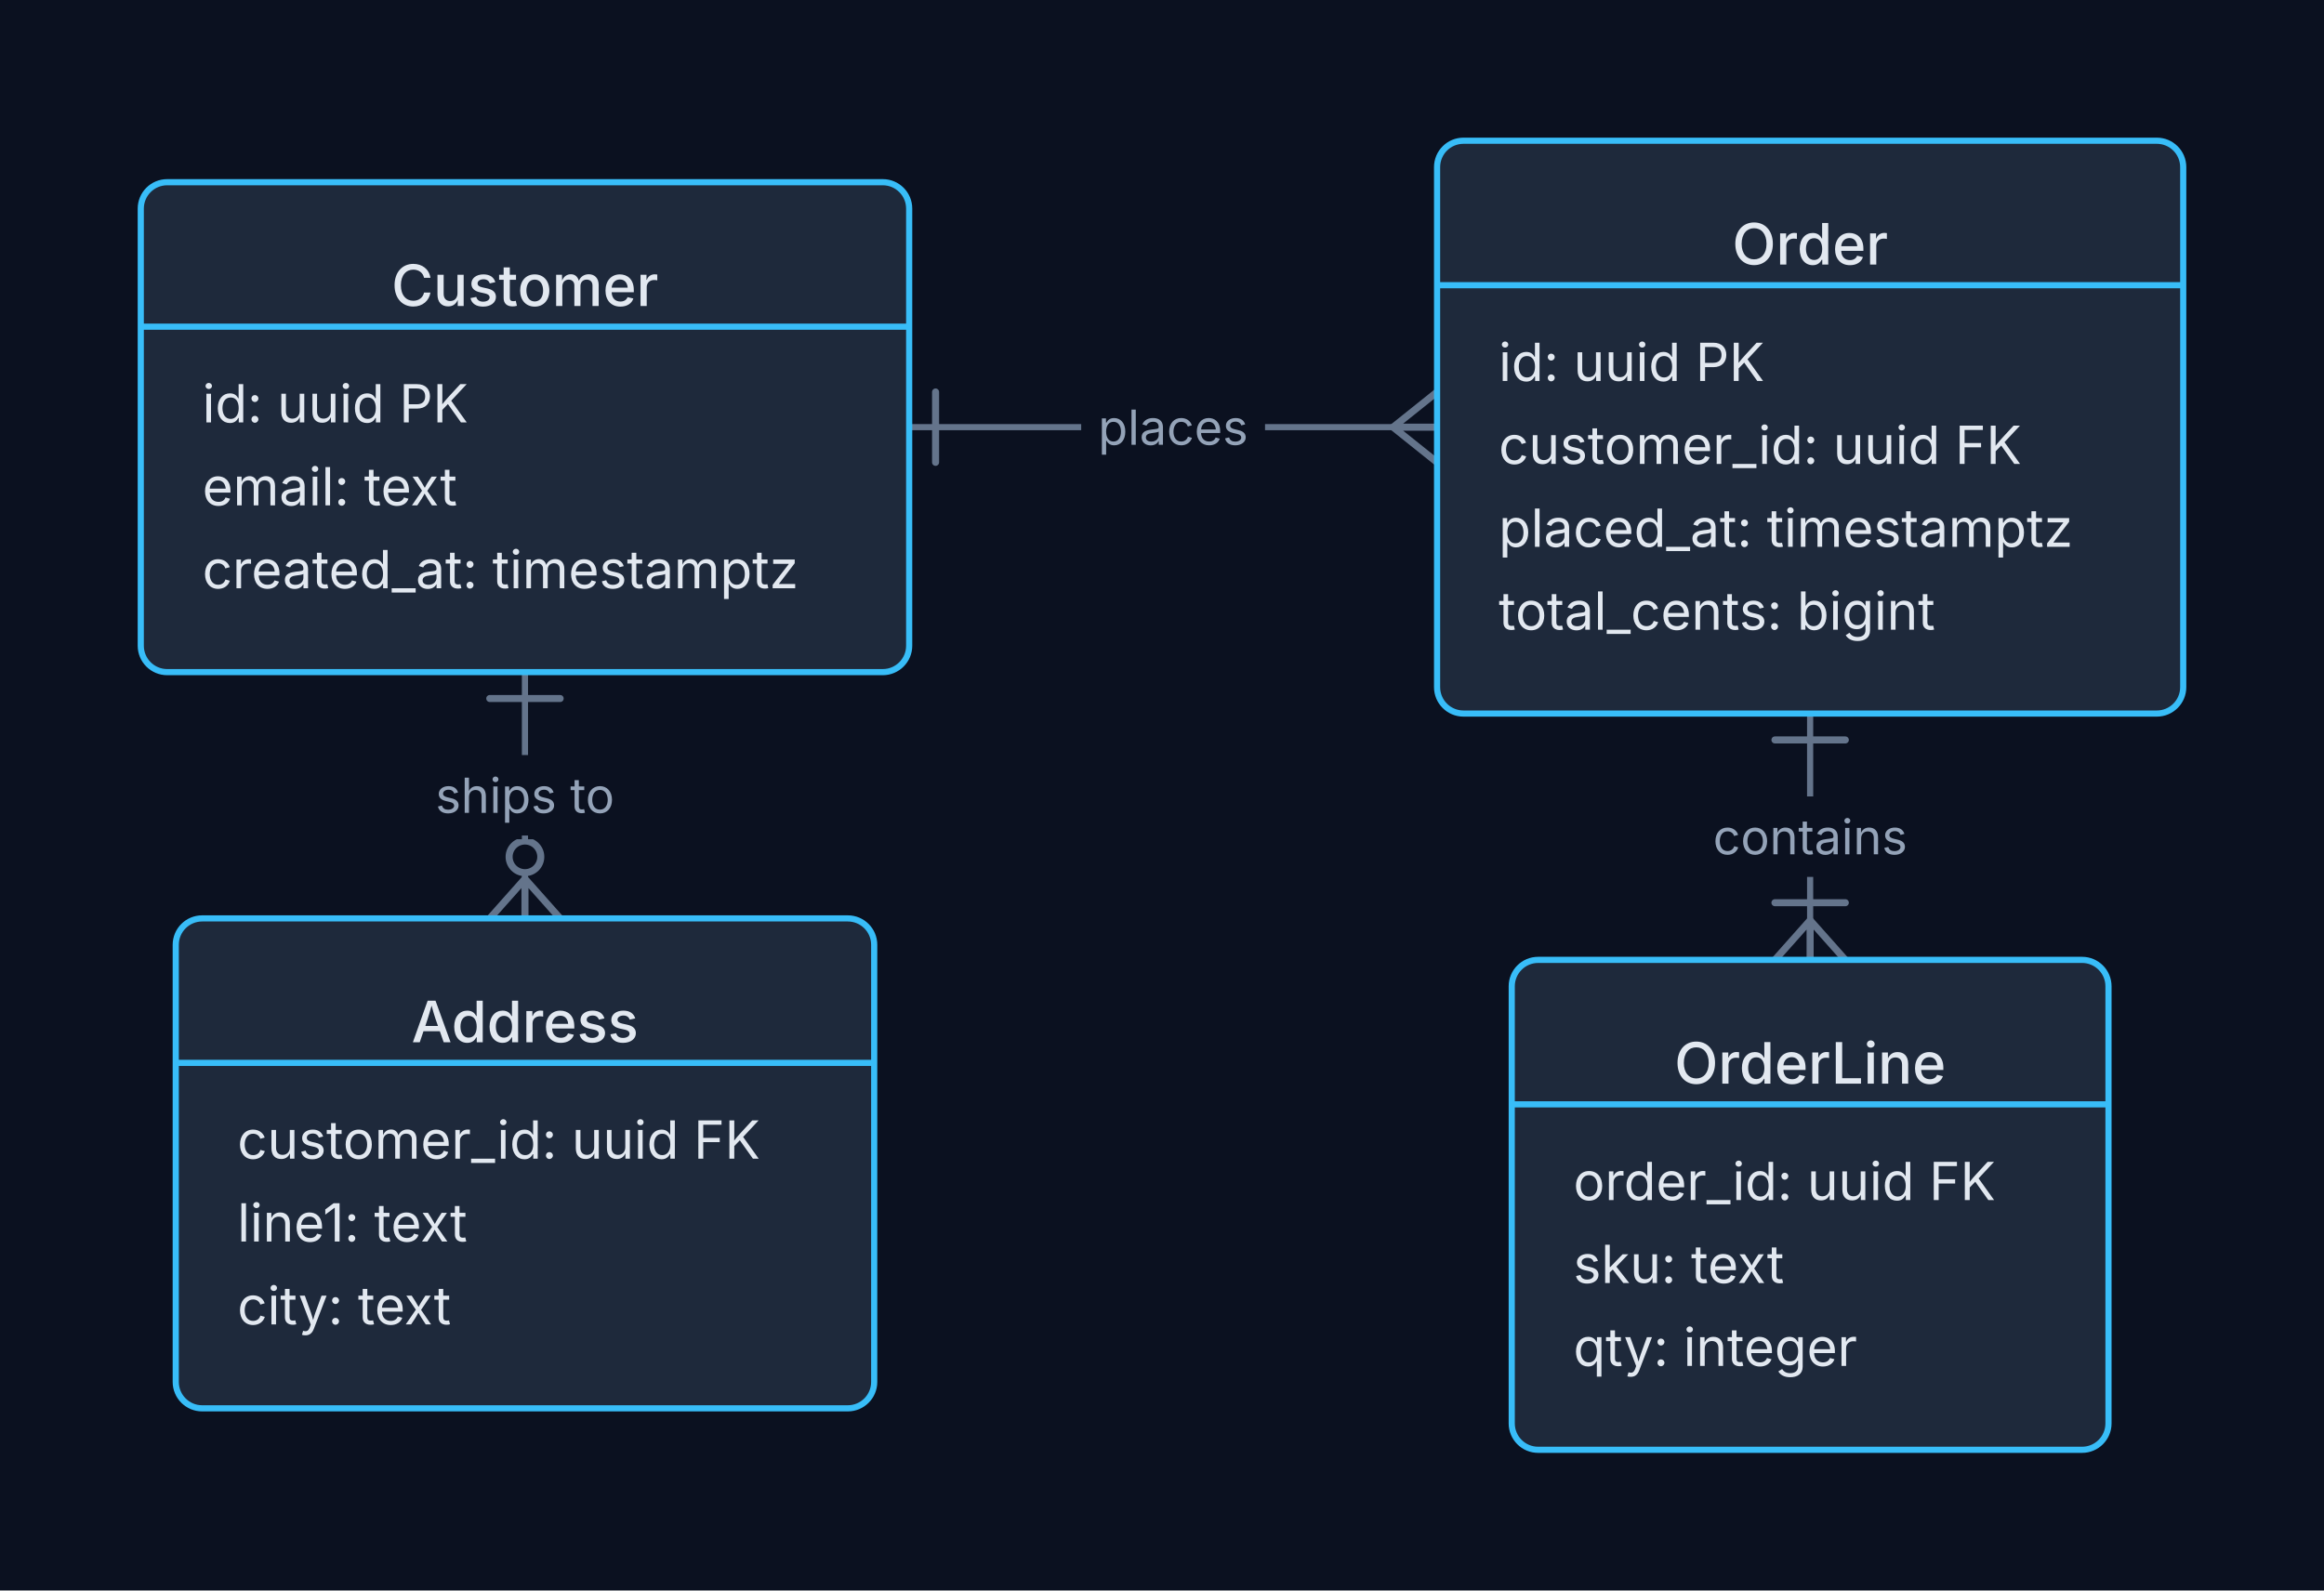
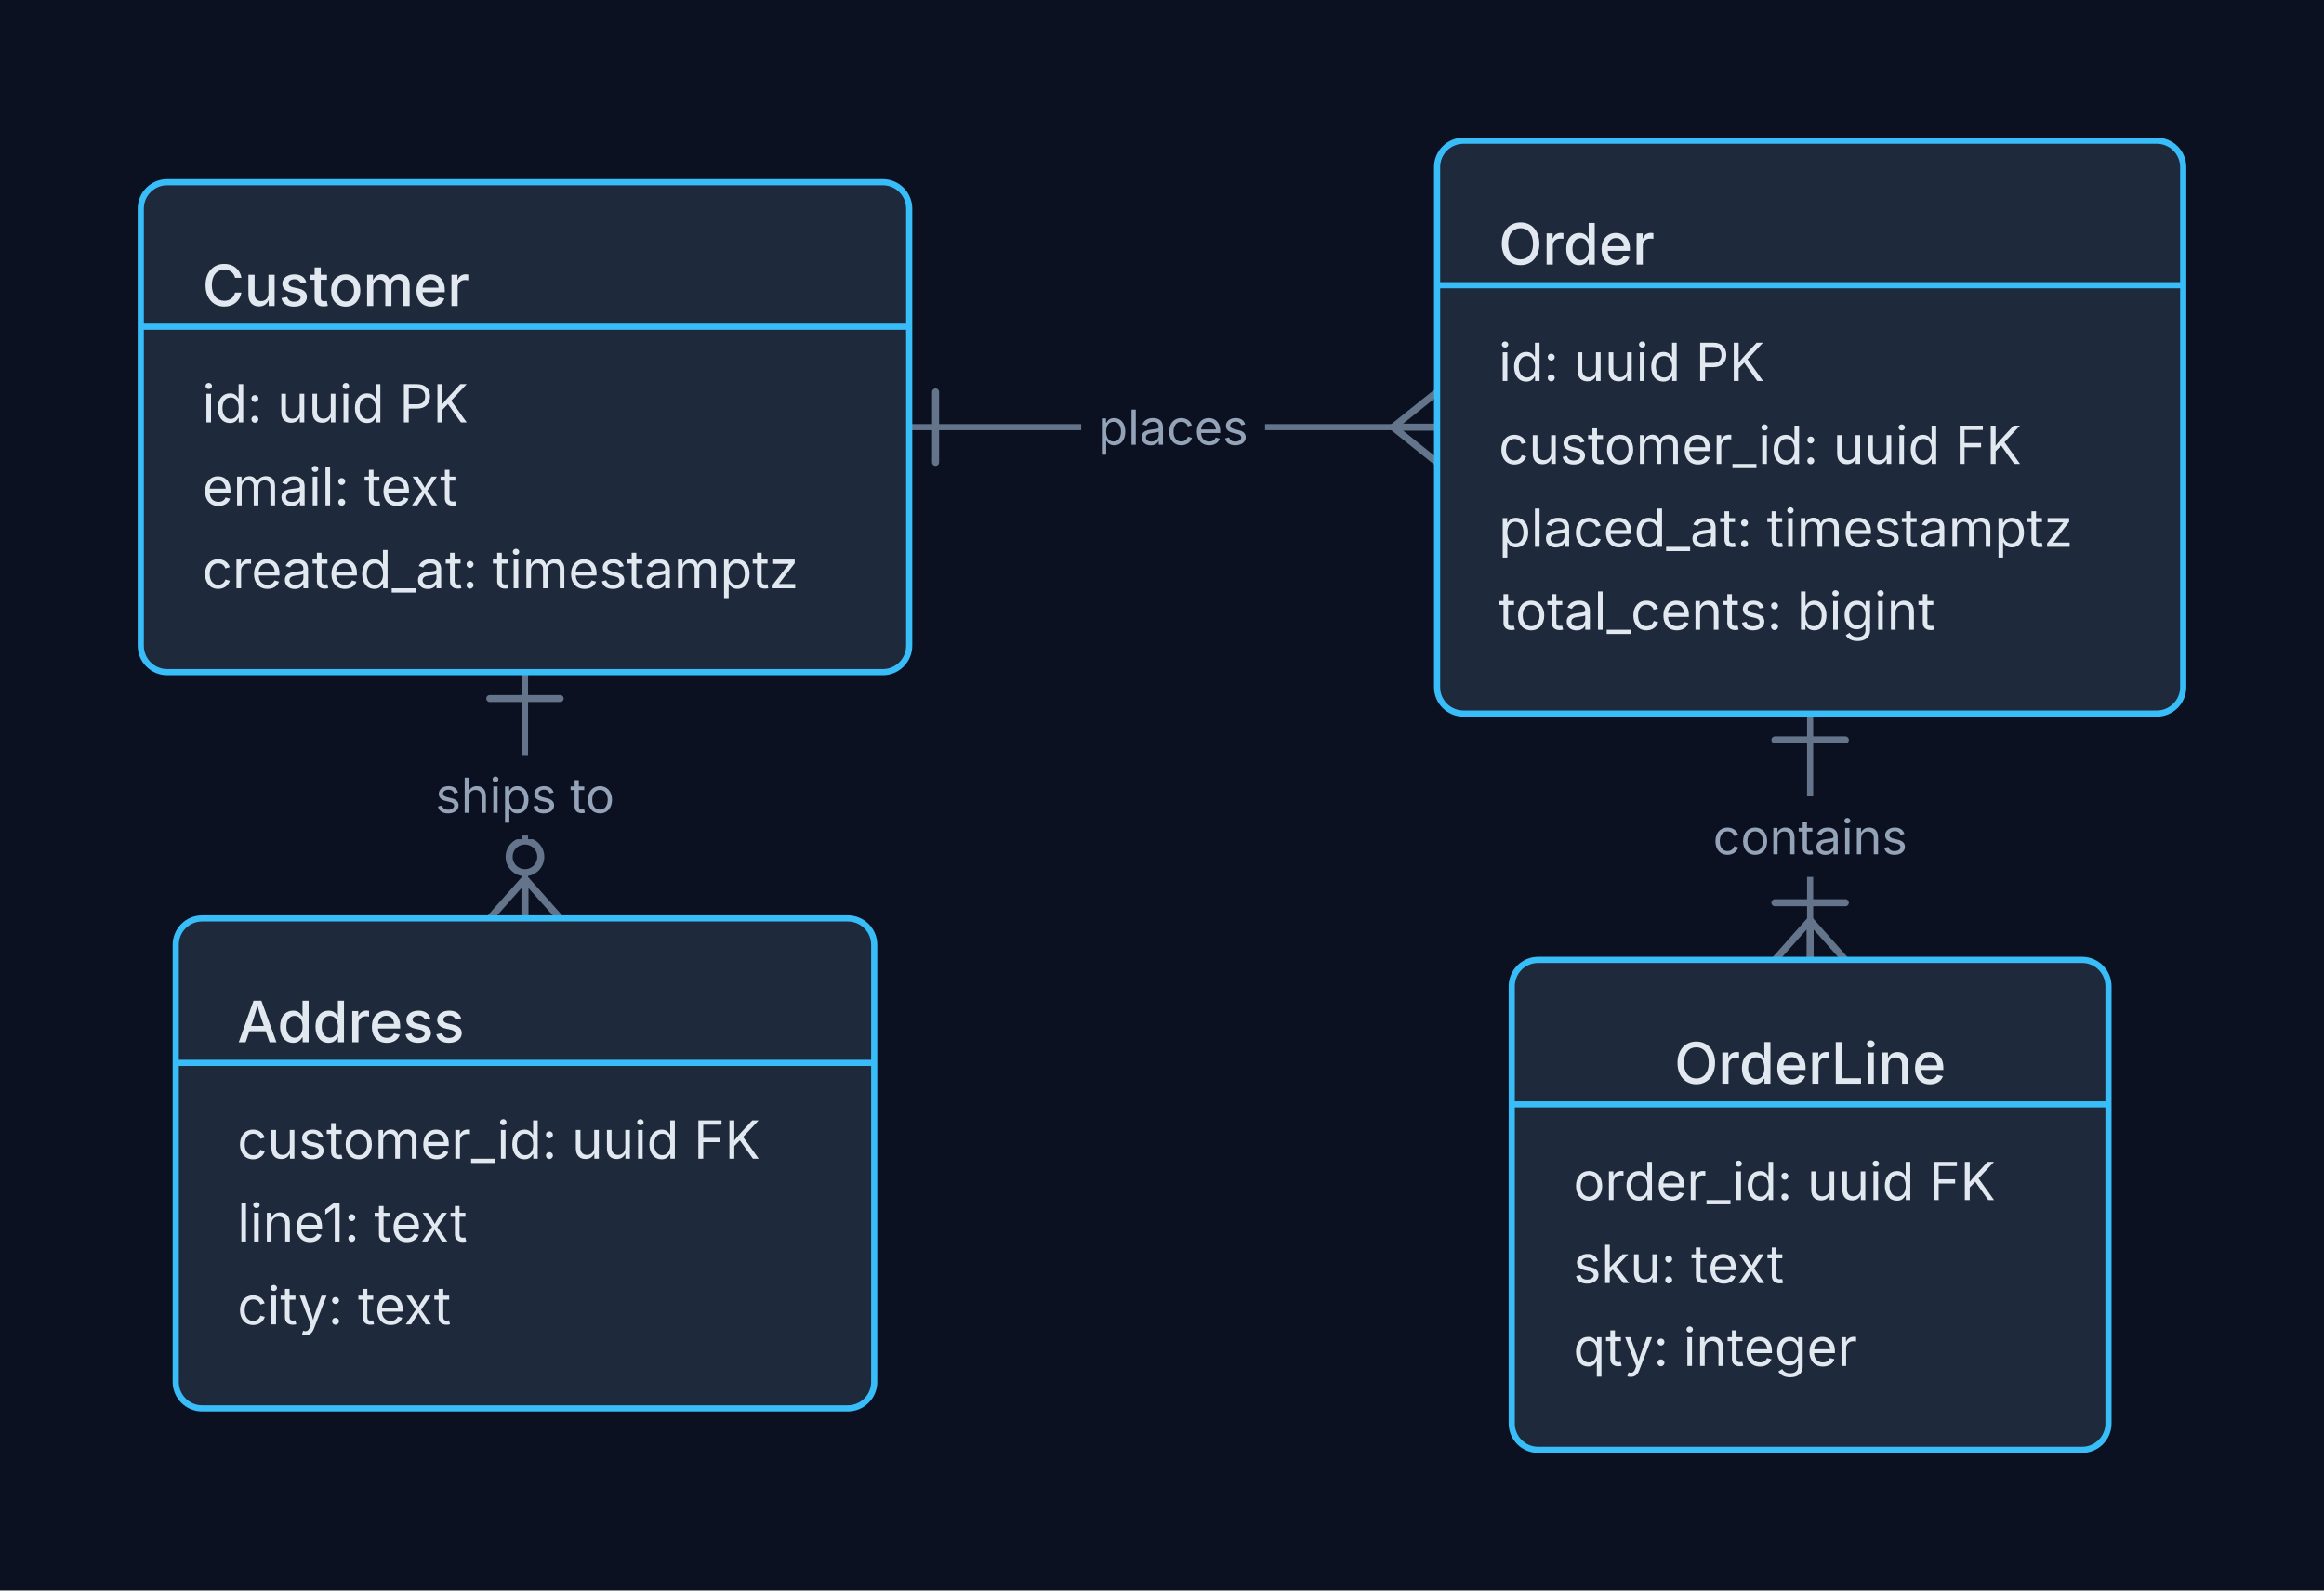
<svg xmlns="http://www.w3.org/2000/svg" width="528.28" height="361.65" viewBox="0 0 528.28 361.65">
  <defs>
    <marker id="h-many-_64748b" markerUnits="userSpaceOnUse" markerWidth="19" markerHeight="18" refX="18" refY="9" orient="auto-start-reverse">
      <path d="M8,9 L18,1 M8,9 L18,9 M8,9 L18,17" fill="none" stroke="#64748b" stroke-width="1.6" stroke-linecap="round" />
    </marker>
    <marker id="h-one-_64748b" markerUnits="userSpaceOnUse" markerWidth="19" markerHeight="18" refX="18" refY="9" orient="auto-start-reverse">
      <path d="M12,1 L12,17" fill="none" stroke="#64748b" stroke-width="1.6" stroke-linecap="round" />
    </marker>
    <marker id="h-onemany-_64748b" markerUnits="userSpaceOnUse" markerWidth="19" markerHeight="18" refX="18" refY="9" orient="auto-start-reverse">
      <path d="M5,1 L5,17" fill="none" stroke="#64748b" stroke-width="1.6" stroke-linecap="round" />
      <path d="M9,9 L18,1 M9,9 L18,9 M9,9 L18,17" fill="none" stroke="#64748b" stroke-width="1.6" stroke-linecap="round" />
    </marker>
    <marker id="h-zeromany-_64748b" markerUnits="userSpaceOnUse" markerWidth="19" markerHeight="18" refX="18" refY="9" orient="auto-start-reverse">
      <circle cx="4" cy="9" r="3.6" fill="#0b1120" stroke="#64748b" stroke-width="1.6" />
      <path d="M9,9 L18,1 M9,9 L18,9 M9,9 L18,17" fill="none" stroke="#64748b" stroke-width="1.6" stroke-linecap="round" />
    </marker>
  </defs>
  <rect x="0" y="0" width="528.28" height="361.65" fill="#0b1120" />
  <g transform="translate(32,41.43)">
    <polyline points="174.67,55.7 294.67,55.7" fill="none" stroke="#64748b" stroke-width="1.4" stroke-linejoin="round" stroke-linecap="round" marker-end="url(#h-many-_64748b)" marker-start="url(#h-one-_64748b)" />
    <polyline points="379.47,120.82 379.47,176.83" fill="none" stroke="#64748b" stroke-width="1.4" stroke-linejoin="round" stroke-linecap="round" marker-end="url(#h-onemany-_64748b)" marker-start="url(#h-one-_64748b)" />
    <polyline points="87.33,111.4 87.33,167.4" fill="none" stroke="#64748b" stroke-width="1.4" stroke-linejoin="round" stroke-linecap="round" marker-end="url(#h-zeromany-_64748b)" marker-start="url(#h-one-_64748b)" />
    <rect x="213.77" y="46.55" width="41.79" height="18.3" rx="3" fill="#0b1120" />
    <text x="234.67" y="55.7" text-anchor="middle" dominant-baseline="central" font-family="Inter, ui-sans-serif, system-ui, sans-serif" font-size="11" font-weight="400" fill="#94a3b8">
      <tspan x="234.67" dy="0">places</tspan>
    </text>
    <rect x="353.99" y="139.67" width="50.96" height="18.3" rx="3" fill="#0b1120" />
    <text x="379.47" y="148.82" text-anchor="middle" dominant-baseline="central" font-family="Inter, ui-sans-serif, system-ui, sans-serif" font-size="11" font-weight="400" fill="#94a3b8">
      <tspan x="379.47" dy="0">contains</tspan>
    </text>
    <rect x="63.38" y="130.25" width="47.91" height="18.3" rx="3" fill="#0b1120" />
    <text x="87.33" y="139.4" text-anchor="middle" dominant-baseline="central" font-family="Inter, ui-sans-serif, system-ui, sans-serif" font-size="11" font-weight="400" fill="#94a3b8">
      <tspan x="87.33" dy="0">ships to</tspan>
    </text>
    <rect x="0" y="0" width="174.67" height="111.4" rx="6" fill="#1e293b" stroke="#38bdf8" stroke-width="1.4" />
    <rect x="294.67" y="-9.43" width="169.61" height="130.25" rx="6" fill="#1e293b" stroke="#38bdf8" stroke-width="1.4" />
    <rect x="311.64" y="176.83" width="135.65" height="111.4" rx="6" fill="#1e293b" stroke="#38bdf8" stroke-width="1.4" />
    <rect x="7.95" y="167.4" width="158.77" height="111.4" rx="6" fill="#1e293b" stroke="#38bdf8" stroke-width="1.4" />
    <rect x="0" y="32.15" width="174.67" height="1.4" rx="0" fill="#38bdf8" stroke="none" stroke-width="0" />
    <rect x="294.67" y="22.72" width="169.61" height="1.4" rx="0" fill="#38bdf8" stroke="none" stroke-width="0" />
    <rect x="311.64" y="208.98" width="135.65" height="1.4" rx="0" fill="#38bdf8" stroke="none" stroke-width="0" />
    <rect x="7.95" y="199.55" width="158.77" height="1.4" rx="0" fill="#38bdf8" stroke="none" stroke-width="0" />
-     <text x="87.33" y="23.42" text-anchor="middle" dominant-baseline="central" font-family="Inter, ui-sans-serif, system-ui, sans-serif" font-size="13" font-weight="500" fill="#e2e8f0">Customer</text>
+     <text x="14" y="23.42" text-anchor="start" dominant-baseline="central" font-family="Inter, ui-sans-serif, system-ui, sans-serif" font-size="13" font-weight="500" fill="#e2e8f0">Customer</text>
    <text x="14" y="50.27" text-anchor="start" dominant-baseline="central" font-family="Inter, ui-sans-serif, system-ui, sans-serif" font-size="11.96" font-weight="400" fill="#e2e8f0">id: uuid PK</text>
    <text x="14" y="69.13" text-anchor="start" dominant-baseline="central" font-family="Inter, ui-sans-serif, system-ui, sans-serif" font-size="11.96" font-weight="400" fill="#e2e8f0">email: text</text>
    <text x="14" y="87.98" text-anchor="start" dominant-baseline="central" font-family="Inter, ui-sans-serif, system-ui, sans-serif" font-size="11.96" font-weight="400" fill="#e2e8f0">created_at: timestamptz</text>
-     <text x="379.47" y="14" text-anchor="middle" dominant-baseline="central" font-family="Inter, ui-sans-serif, system-ui, sans-serif" font-size="13" font-weight="500" fill="#e2e8f0">Order</text>
+     <text x="308.67" y="14" text-anchor="start" dominant-baseline="central" font-family="Inter, ui-sans-serif, system-ui, sans-serif" font-size="13" font-weight="500" fill="#e2e8f0">Order</text>
    <text x="308.67" y="40.85" text-anchor="start" dominant-baseline="central" font-family="Inter, ui-sans-serif, system-ui, sans-serif" font-size="11.96" font-weight="400" fill="#e2e8f0">id: uuid PK</text>
    <text x="308.67" y="59.7" text-anchor="start" dominant-baseline="central" font-family="Inter, ui-sans-serif, system-ui, sans-serif" font-size="11.96" font-weight="400" fill="#e2e8f0">customer_id: uuid FK</text>
    <text x="308.67" y="78.55" text-anchor="start" dominant-baseline="central" font-family="Inter, ui-sans-serif, system-ui, sans-serif" font-size="11.96" font-weight="400" fill="#e2e8f0">placed_at: timestamptz</text>
    <text x="308.67" y="97.4" text-anchor="start" dominant-baseline="central" font-family="Inter, ui-sans-serif, system-ui, sans-serif" font-size="11.96" font-weight="400" fill="#e2e8f0">total_cents: bigint</text>
    <text x="379.47" y="200.25" text-anchor="middle" dominant-baseline="central" font-family="Inter, ui-sans-serif, system-ui, sans-serif" font-size="13" font-weight="500" fill="#e2e8f0">OrderLine</text>
    <text x="325.64" y="227.1" text-anchor="start" dominant-baseline="central" font-family="Inter, ui-sans-serif, system-ui, sans-serif" font-size="11.96" font-weight="400" fill="#e2e8f0">order_id: uuid FK</text>
    <text x="325.64" y="245.95" text-anchor="start" dominant-baseline="central" font-family="Inter, ui-sans-serif, system-ui, sans-serif" font-size="11.96" font-weight="400" fill="#e2e8f0">sku: text</text>
    <text x="325.64" y="264.8" text-anchor="start" dominant-baseline="central" font-family="Inter, ui-sans-serif, system-ui, sans-serif" font-size="11.96" font-weight="400" fill="#e2e8f0">qty: integer</text>
-     <text x="87.33" y="190.83" text-anchor="middle" dominant-baseline="central" font-family="Inter, ui-sans-serif, system-ui, sans-serif" font-size="13" font-weight="500" fill="#e2e8f0">Address</text>
+     <text x="21.95" y="190.83" text-anchor="start" dominant-baseline="central" font-family="Inter, ui-sans-serif, system-ui, sans-serif" font-size="13" font-weight="500" fill="#e2e8f0">Address</text>
    <text x="21.95" y="217.68" text-anchor="start" dominant-baseline="central" font-family="Inter, ui-sans-serif, system-ui, sans-serif" font-size="11.96" font-weight="400" fill="#e2e8f0">customer_id: uuid FK</text>
    <text x="21.95" y="236.52" text-anchor="start" dominant-baseline="central" font-family="Inter, ui-sans-serif, system-ui, sans-serif" font-size="11.96" font-weight="400" fill="#e2e8f0">line1: text</text>
    <text x="21.95" y="255.37" text-anchor="start" dominant-baseline="central" font-family="Inter, ui-sans-serif, system-ui, sans-serif" font-size="11.96" font-weight="400" fill="#e2e8f0">city: text</text>
  </g>
</svg>
